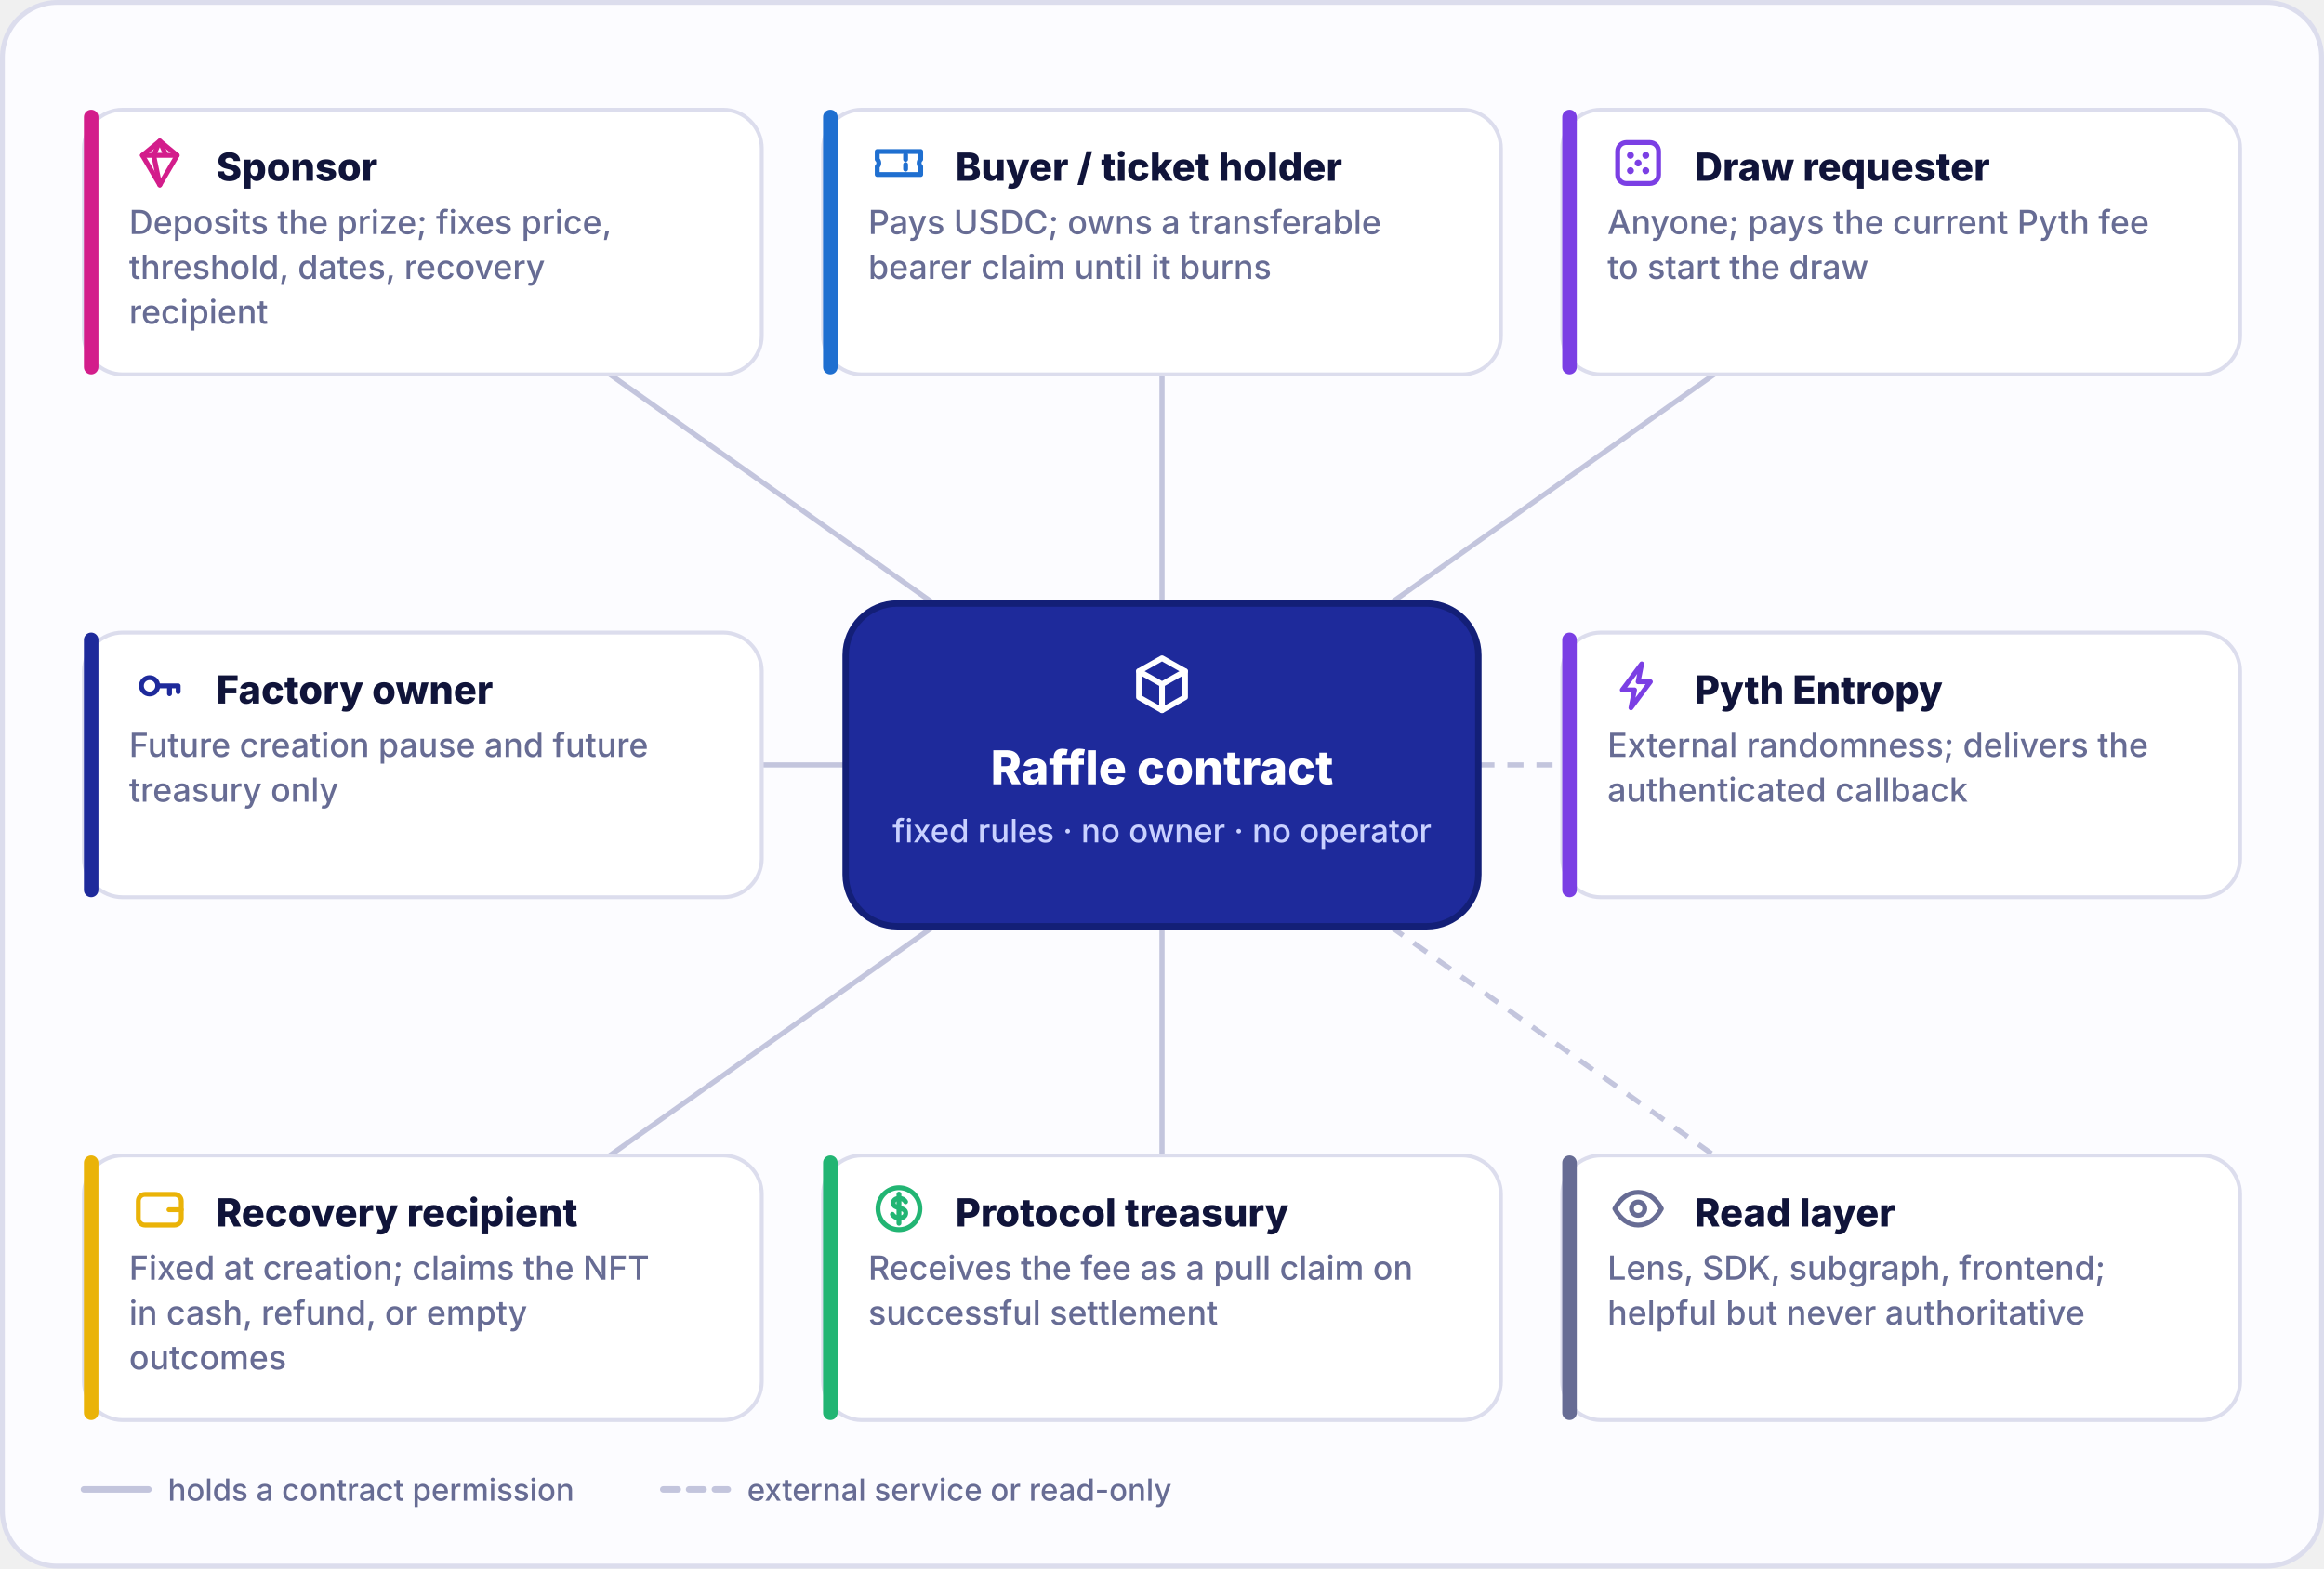
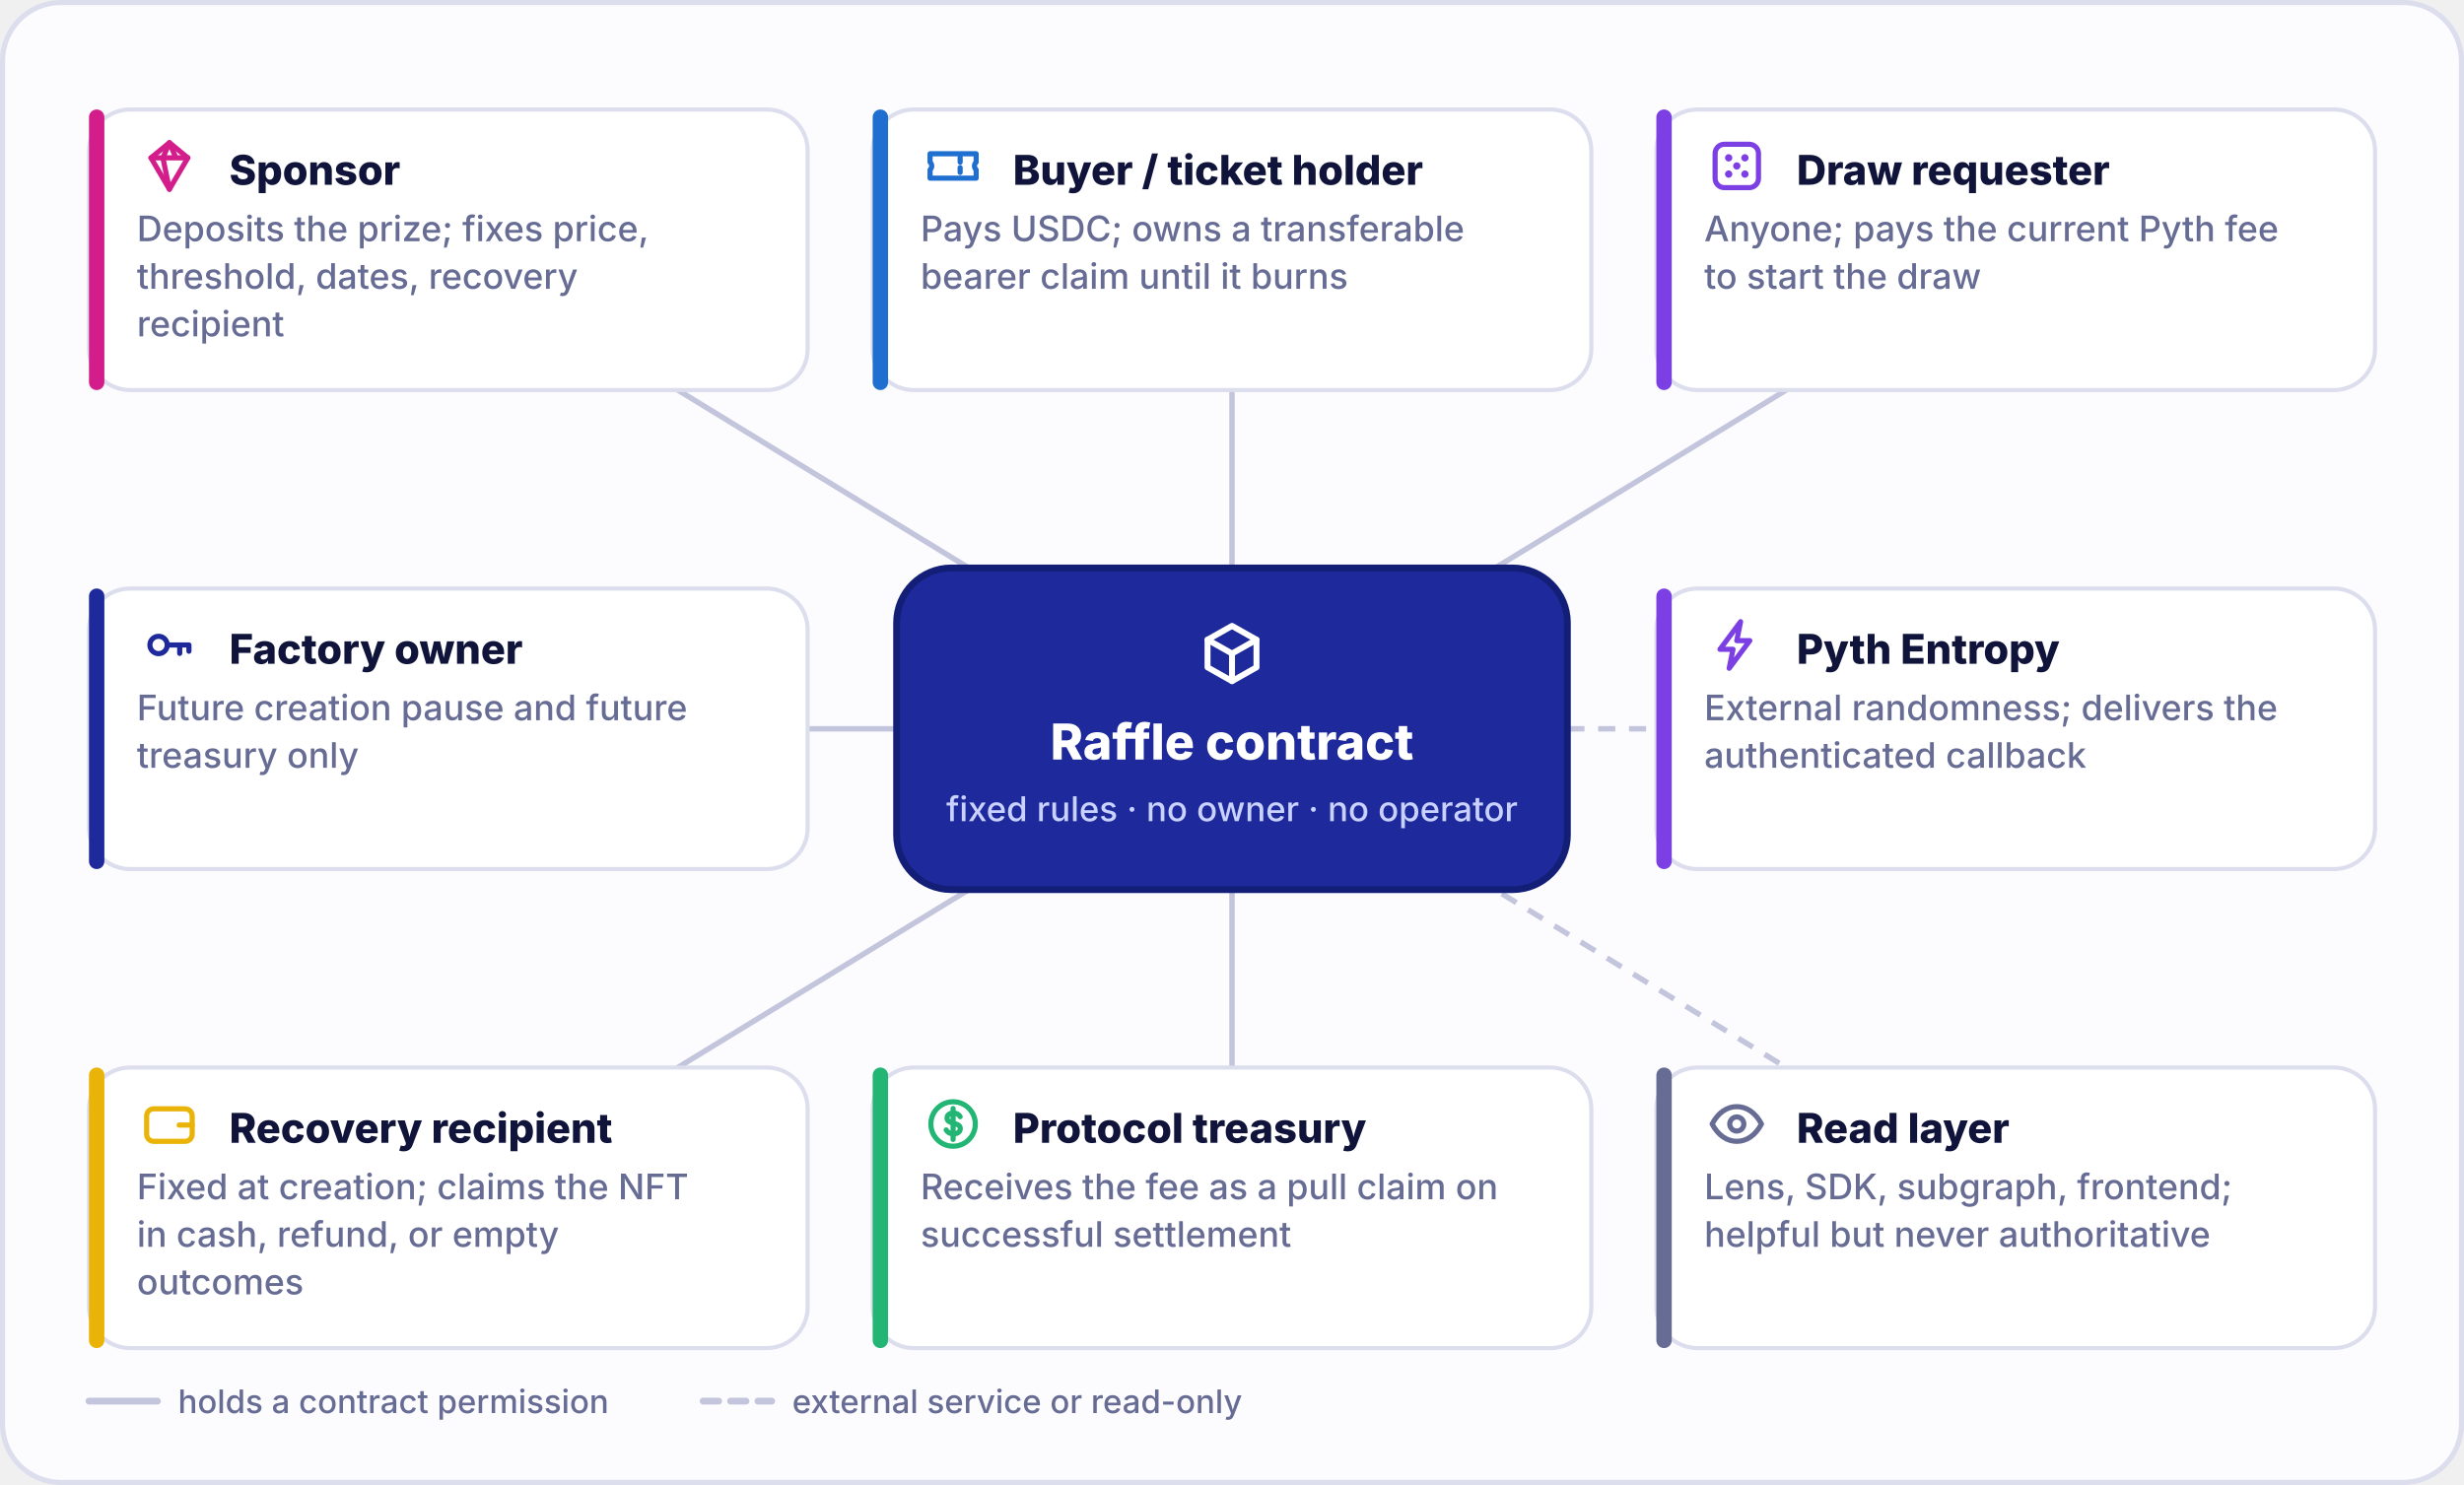
- <svg xmlns="http://www.w3.org/2000/svg" role="img" aria-labelledby="f02-title f02-desc" viewBox="0 0 720 486" font-family="Inter,'Helvetica Neue',Arial,sans-serif">
+ <svg xmlns="http://www.w3.org/2000/svg" role="img" aria-labelledby="f02-title f02-desc" viewBox="0 0 720 434" font-family="Inter,'Helvetica Neue',Arial,sans-serif">
  <defs />
-   <rect x="0.75" y="0.75" width="718.5" height="484.5" rx="17" fill="#fcfcff" stroke="#dcdded" stroke-width="1.5" />
-   <line x1="131" y1="75" x2="360" y2="237" stroke="#c3c5dd" stroke-width="1.6" />
-   <line x1="360" y1="75" x2="360" y2="237" stroke="#c3c5dd" stroke-width="1.6" />
-   <line x1="589" y1="75" x2="360" y2="237" stroke="#c3c5dd" stroke-width="1.6" />
-   <line x1="131" y1="237" x2="360" y2="237" stroke="#c3c5dd" stroke-width="1.6" />
-   <line x1="589" y1="237" x2="360" y2="237" stroke="#c3c5dd" stroke-width="1.6" stroke-dasharray="5 4" />
-   <line x1="131" y1="399" x2="360" y2="237" stroke="#c3c5dd" stroke-width="1.6" />
-   <line x1="360" y1="399" x2="360" y2="237" stroke="#c3c5dd" stroke-width="1.6" />
-   <line x1="589" y1="399" x2="360" y2="237" stroke="#c3c5dd" stroke-width="1.6" stroke-dasharray="5 4" />
-   <rect x="262" y="187" width="196" height="100" rx="16" fill="#1e2a9b" stroke="#131f77" stroke-width="2" />
-   <g transform="translate(349 201) scale(0.917)" stroke="#ffffff" fill="none" stroke-width="1.9" stroke-linecap="round" stroke-linejoin="round" color="#ffffff">
+   <rect x="0.75" y="0.75" width="718.5" height="432.5" rx="17" fill="#fcfcff" stroke="#dcdded" stroke-width="1.5" />
+   <line x1="131" y1="73" x2="360" y2="213" stroke="#c3c5dd" stroke-width="1.6" />
+   <line x1="360" y1="73" x2="360" y2="213" stroke="#c3c5dd" stroke-width="1.6" />
+   <line x1="589" y1="73" x2="360" y2="213" stroke="#c3c5dd" stroke-width="1.6" />
+   <line x1="131" y1="213" x2="360" y2="213" stroke="#c3c5dd" stroke-width="1.6" />
+   <line x1="589" y1="213" x2="360" y2="213" stroke="#c3c5dd" stroke-width="1.6" stroke-dasharray="5 4" />
+   <line x1="131" y1="353" x2="360" y2="213" stroke="#c3c5dd" stroke-width="1.6" />
+   <line x1="360" y1="353" x2="360" y2="213" stroke="#c3c5dd" stroke-width="1.6" />
+   <line x1="589" y1="353" x2="360" y2="213" stroke="#c3c5dd" stroke-width="1.6" stroke-dasharray="5 4" />
+   <rect x="262" y="166" width="196" height="94" rx="16" fill="#1e2a9b" stroke="#131f77" stroke-width="2" />
+   <g transform="translate(349 180) scale(0.917)" stroke="#ffffff" fill="none" stroke-width="1.9" stroke-linecap="round" stroke-linejoin="round" color="#ffffff">
    <path d="M12 3.2 19.8 7.6v8.8L12 20.8 4.2 16.4V7.6Z" />
    <path d="M4.2 7.6 12 12l7.8-4.4M12 12v8.8" />
  </g>
-   <text x="360" y="243" text-anchor="middle" font-family="Nunito,Inter,'Helvetica Neue',Arial,sans-serif" font-size="14.5" font-weight="800" fill="#ffffff">Raffle contract</text>
-   <text x="360" y="261" text-anchor="middle" font-family="Inter,'Helvetica Neue',Arial,sans-serif" font-size="10" font-weight="550" fill="#c9d1ff">fixed rules · no owner · no operator</text>
-   <rect x="26" y="34" width="210" height="82" rx="12" fill="#ffffff" stroke="#dcdded" stroke-width="1.2" />
-   <rect x="26" y="34" width="4.5" height="82" rx="2.25" fill="#d31d8b" />
-   <g transform="translate(40 41) scale(0.792)" stroke="#d31d8b" fill="none" stroke-width="1.9" stroke-linecap="round" stroke-linejoin="round" color="#d31d8b">
+   <text x="360" y="222" text-anchor="middle" font-family="Nunito,Inter,'Helvetica Neue',Arial,sans-serif" font-size="14.5" font-weight="800" fill="#ffffff">Raffle contract</text>
+   <text x="360" y="240" text-anchor="middle" font-family="Inter,'Helvetica Neue',Arial,sans-serif" font-size="10" font-weight="550" fill="#c9d1ff">fixed rules · no owner · no operator</text>
+   <rect x="26" y="32" width="210" height="82" rx="12" fill="#ffffff" stroke="#dcdded" stroke-width="1.2" />
+   <rect x="26" y="32" width="4.5" height="82" rx="2.25" fill="#d31d8b" />
+   <g transform="translate(40 39) scale(0.792)" stroke="#d31d8b" fill="none" stroke-width="1.9" stroke-linecap="round" stroke-linejoin="round" color="#d31d8b">
    <path d="M12 3.4 18.8 9 12 20.6 5.2 9 Z" />
    <path d="M5.2 9h13.6M12 3.4 9.6 9l2.4 11.6M12 3.4 14.4 9" />
  </g>
-   <text x="67" y="56" text-anchor="start" font-family="Inter,'Helvetica Neue',Arial,sans-serif" font-size="12" font-weight="760" fill="#10143a">Sponsor</text>
-   <text x="40" y="72.5" text-anchor="start" font-family="Inter,'Helvetica Neue',Arial,sans-serif" font-size="10.3" font-weight="500" fill="#676c94">
+   <text x="67" y="54" text-anchor="start" font-family="Inter,'Helvetica Neue',Arial,sans-serif" font-size="12" font-weight="760" fill="#10143a">Sponsor</text>
+   <text x="40" y="70.5" text-anchor="start" font-family="Inter,'Helvetica Neue',Arial,sans-serif" font-size="10.3" font-weight="500" fill="#676c94">
    <tspan x="40" dy="0">Deposits the prize; fixes price,</tspan>
    <tspan x="40" dy="13.9">threshold, dates, recovery</tspan>
    <tspan x="40" dy="13.9">recipient</tspan>
  </text>
-   <rect x="255" y="34" width="210" height="82" rx="12" fill="#ffffff" stroke="#dcdded" stroke-width="1.2" />
-   <rect x="255" y="34" width="4.5" height="82" rx="2.25" fill="#1f6fd0" />
-   <g transform="translate(269 41) scale(0.792)" stroke="#1f6fd0" fill="none" stroke-width="1.9" stroke-linecap="round" stroke-linejoin="round" color="#1f6fd0">
+   <rect x="255" y="32" width="210" height="82" rx="12" fill="#ffffff" stroke="#dcdded" stroke-width="1.2" />
+   <rect x="255" y="32" width="4.5" height="82" rx="2.25" fill="#1f6fd0" />
+   <g transform="translate(269 39) scale(0.792)" stroke="#1f6fd0" fill="none" stroke-width="1.9" stroke-linecap="round" stroke-linejoin="round" color="#1f6fd0">
    <path d="M3.5 7.5h17v3.1a1.9 1.9 0 0 0 0 2.8v3.1h-17v-3.1a1.9 1.9 0 0 0 0-2.8z" />
    <line x1="14.6" y1="8.8" x2="14.6" y2="15.2" stroke-dasharray="1.8 2" />
  </g>
-   <text x="296" y="56" text-anchor="start" font-family="Inter,'Helvetica Neue',Arial,sans-serif" font-size="12" font-weight="760" fill="#10143a">Buyer / ticket holder</text>
-   <text x="269" y="72.5" text-anchor="start" font-family="Inter,'Helvetica Neue',Arial,sans-serif" font-size="10.3" font-weight="500" fill="#676c94">
+   <text x="296" y="54" text-anchor="start" font-family="Inter,'Helvetica Neue',Arial,sans-serif" font-size="12" font-weight="760" fill="#10143a">Buyer / ticket holder</text>
+   <text x="269" y="70.5" text-anchor="start" font-family="Inter,'Helvetica Neue',Arial,sans-serif" font-size="10.3" font-weight="500" fill="#676c94">
    <tspan x="269" dy="0">Pays USDC; owns a transferable</tspan>
    <tspan x="269" dy="13.9">bearer claim until it burns</tspan>
  </text>
-   <rect x="484" y="34" width="210" height="82" rx="12" fill="#ffffff" stroke="#dcdded" stroke-width="1.2" />
-   <rect x="484" y="34" width="4.5" height="82" rx="2.25" fill="#7b3fe4" />
-   <g transform="translate(498 41) scale(0.792)" stroke="#7b3fe4" fill="none" stroke-width="1.9" stroke-linecap="round" stroke-linejoin="round" color="#7b3fe4">
+   <rect x="484" y="32" width="210" height="82" rx="12" fill="#ffffff" stroke="#dcdded" stroke-width="1.2" />
+   <rect x="484" y="32" width="4.5" height="82" rx="2.25" fill="#7b3fe4" />
+   <g transform="translate(498 39) scale(0.792)" stroke="#7b3fe4" fill="none" stroke-width="1.9" stroke-linecap="round" stroke-linejoin="round" color="#7b3fe4">
    <rect x="4" y="4" width="16" height="16" rx="3.4" />
    <circle cx="9" cy="9" r="1.35" fill="currentColor" stroke="none" />
    <circle cx="15" cy="9" r="1.35" fill="currentColor" stroke="none" />
    <circle cx="12" cy="12" r="1.35" fill="currentColor" stroke="none" />
    <circle cx="9" cy="15" r="1.35" fill="currentColor" stroke="none" />
    <circle cx="15" cy="15" r="1.35" fill="currentColor" stroke="none" />
  </g>
-   <text x="525" y="56" text-anchor="start" font-family="Inter,'Helvetica Neue',Arial,sans-serif" font-size="12" font-weight="760" fill="#10143a">Draw requester</text>
-   <text x="498" y="72.5" text-anchor="start" font-family="Inter,'Helvetica Neue',Arial,sans-serif" font-size="10.3" font-weight="500" fill="#676c94">
+   <text x="525" y="54" text-anchor="start" font-family="Inter,'Helvetica Neue',Arial,sans-serif" font-size="12" font-weight="760" fill="#10143a">Draw requester</text>
+   <text x="498" y="70.5" text-anchor="start" font-family="Inter,'Helvetica Neue',Arial,sans-serif" font-size="10.3" font-weight="500" fill="#676c94">
    <tspan x="498" dy="0">Anyone; pays the current Pyth fee</tspan>
    <tspan x="498" dy="13.9">to start the draw</tspan>
  </text>
-   <rect x="26" y="196" width="210" height="82" rx="12" fill="#ffffff" stroke="#dcdded" stroke-width="1.2" />
-   <rect x="26" y="196" width="4.5" height="82" rx="2.25" fill="#1e2a9b" />
-   <g transform="translate(40 203) scale(0.792)" stroke="#1e2a9b" fill="none" stroke-width="1.9" stroke-linecap="round" stroke-linejoin="round" color="#1e2a9b">
+   <rect x="26" y="172" width="210" height="82" rx="12" fill="#ffffff" stroke="#dcdded" stroke-width="1.2" />
+   <rect x="26" y="172" width="4.5" height="82" rx="2.25" fill="#1e2a9b" />
+   <g transform="translate(40 179) scale(0.792)" stroke="#1e2a9b" fill="none" stroke-width="1.9" stroke-linecap="round" stroke-linejoin="round" color="#1e2a9b">
    <circle cx="8" cy="12" r="3.2" />
    <path d="M11.2 12h8m-3.4 0v3.1m3.4-3.1v2.3" />
  </g>
-   <text x="67" y="218" text-anchor="start" font-family="Inter,'Helvetica Neue',Arial,sans-serif" font-size="12" font-weight="760" fill="#10143a">Factory owner</text>
-   <text x="40" y="234.5" text-anchor="start" font-family="Inter,'Helvetica Neue',Arial,sans-serif" font-size="10.3" font-weight="500" fill="#676c94">
+   <text x="67" y="194" text-anchor="start" font-family="Inter,'Helvetica Neue',Arial,sans-serif" font-size="12" font-weight="760" fill="#10143a">Factory owner</text>
+   <text x="40" y="210.5" text-anchor="start" font-family="Inter,'Helvetica Neue',Arial,sans-serif" font-size="10.3" font-weight="500" fill="#676c94">
    <tspan x="40" dy="0">Future creation pause and future</tspan>
    <tspan x="40" dy="13.9">treasury only</tspan>
  </text>
-   <rect x="484" y="196" width="210" height="82" rx="12" fill="#ffffff" stroke="#dcdded" stroke-width="1.2" />
-   <rect x="484" y="196" width="4.5" height="82" rx="2.25" fill="#7b3fe4" />
-   <g transform="translate(498 203) scale(0.792)" stroke="#7b3fe4" fill="none" stroke-width="1.9" stroke-linecap="round" stroke-linejoin="round" color="#7b3fe4">
+   <rect x="484" y="172" width="210" height="82" rx="12" fill="#ffffff" stroke="#dcdded" stroke-width="1.2" />
+   <rect x="484" y="172" width="4.5" height="82" rx="2.25" fill="#7b3fe4" />
+   <g transform="translate(498 179) scale(0.792)" stroke="#7b3fe4" fill="none" stroke-width="1.9" stroke-linecap="round" stroke-linejoin="round" color="#7b3fe4">
    <path d="M13.4 3.4 5.8 13.6h4.8l-1.4 7 7.6-10.2H12Z" />
  </g>
-   <text x="525" y="218" text-anchor="start" font-family="Inter,'Helvetica Neue',Arial,sans-serif" font-size="12" font-weight="760" fill="#10143a">Pyth Entropy</text>
-   <text x="498" y="234.5" text-anchor="start" font-family="Inter,'Helvetica Neue',Arial,sans-serif" font-size="10.3" font-weight="500" fill="#676c94">
+   <text x="525" y="194" text-anchor="start" font-family="Inter,'Helvetica Neue',Arial,sans-serif" font-size="12" font-weight="760" fill="#10143a">Pyth Entropy</text>
+   <text x="498" y="210.5" text-anchor="start" font-family="Inter,'Helvetica Neue',Arial,sans-serif" font-size="10.3" font-weight="500" fill="#676c94">
    <tspan x="498" dy="0">External randomness; delivers the</tspan>
    <tspan x="498" dy="13.9">authenticated callback</tspan>
  </text>
-   <rect x="26" y="358" width="210" height="82" rx="12" fill="#ffffff" stroke="#dcdded" stroke-width="1.2" />
-   <rect x="26" y="358" width="4.5" height="82" rx="2.25" fill="#eab308" />
-   <g transform="translate(40 365) scale(0.792)" stroke="#eab308" fill="none" stroke-width="1.9" stroke-linecap="round" stroke-linejoin="round" color="#eab308">
+   <rect x="26" y="312" width="210" height="82" rx="12" fill="#ffffff" stroke="#dcdded" stroke-width="1.2" />
+   <rect x="26" y="312" width="4.5" height="82" rx="2.25" fill="#eab308" />
+   <g transform="translate(40 319) scale(0.792)" stroke="#eab308" fill="none" stroke-width="1.9" stroke-linecap="round" stroke-linejoin="round" color="#eab308">
    <rect x="3.6" y="6.4" width="16.8" height="12" rx="2.6" />
    <path d="M15.6 12.4h4.8" />
    <circle cx="16.3" cy="12.4" r="0.9" fill="currentColor" stroke="none" />
  </g>
-   <text x="67" y="380" text-anchor="start" font-family="Inter,'Helvetica Neue',Arial,sans-serif" font-size="12" font-weight="760" fill="#10143a">Recovery recipient</text>
-   <text x="40" y="396.5" text-anchor="start" font-family="Inter,'Helvetica Neue',Arial,sans-serif" font-size="10.3" font-weight="500" fill="#676c94">
+   <text x="67" y="334" text-anchor="start" font-family="Inter,'Helvetica Neue',Arial,sans-serif" font-size="12" font-weight="760" fill="#10143a">Recovery recipient</text>
+   <text x="40" y="350.5" text-anchor="start" font-family="Inter,'Helvetica Neue',Arial,sans-serif" font-size="10.3" font-weight="500" fill="#676c94">
    <tspan x="40" dy="0">Fixed at creation; claims the NFT</tspan>
    <tspan x="40" dy="13.9">in cash, refund, or empty</tspan>
    <tspan x="40" dy="13.9">outcomes</tspan>
  </text>
-   <rect x="255" y="358" width="210" height="82" rx="12" fill="#ffffff" stroke="#dcdded" stroke-width="1.2" />
-   <rect x="255" y="358" width="4.5" height="82" rx="2.25" fill="#22b573" />
-   <g transform="translate(269 365) scale(0.792)" stroke="#22b573" fill="none" stroke-width="1.9" stroke-linecap="round" stroke-linejoin="round" color="#22b573">
+   <rect x="255" y="312" width="210" height="82" rx="12" fill="#ffffff" stroke="#dcdded" stroke-width="1.2" />
+   <rect x="255" y="312" width="4.5" height="82" rx="2.25" fill="#22b573" />
+   <g transform="translate(269 319) scale(0.792)" stroke="#22b573" fill="none" stroke-width="1.9" stroke-linecap="round" stroke-linejoin="round" color="#22b573">
    <circle cx="12" cy="12" r="8.2" />
    <path d="M14.6 9.3c-.55-.95-1.5-1.35-2.5-1.35-1.3 0-2.35.7-2.35 1.85 0 2.5 4.9 1.35 4.9 3.9 0 1.25-1.15 1.95-2.55 1.95-1.1 0-2.1-.5-2.65-1.45M12 6.3v11.4" />
  </g>
-   <text x="296" y="380" text-anchor="start" font-family="Inter,'Helvetica Neue',Arial,sans-serif" font-size="12" font-weight="760" fill="#10143a">Protocol treasury</text>
-   <text x="269" y="396.5" text-anchor="start" font-family="Inter,'Helvetica Neue',Arial,sans-serif" font-size="10.3" font-weight="500" fill="#676c94">
+   <text x="296" y="334" text-anchor="start" font-family="Inter,'Helvetica Neue',Arial,sans-serif" font-size="12" font-weight="760" fill="#10143a">Protocol treasury</text>
+   <text x="269" y="350.5" text-anchor="start" font-family="Inter,'Helvetica Neue',Arial,sans-serif" font-size="10.3" font-weight="500" fill="#676c94">
    <tspan x="269" dy="0">Receives the fee as a pull claim on</tspan>
    <tspan x="269" dy="13.9">successful settlement</tspan>
  </text>
-   <rect x="484" y="358" width="210" height="82" rx="12" fill="#ffffff" stroke="#dcdded" stroke-width="1.2" />
-   <rect x="484" y="358" width="4.5" height="82" rx="2.25" fill="#676c94" />
-   <g transform="translate(498 365) scale(0.792)" stroke="#676c94" fill="none" stroke-width="1.9" stroke-linecap="round" stroke-linejoin="round" color="#676c94">
+   <rect x="484" y="312" width="210" height="82" rx="12" fill="#ffffff" stroke="#dcdded" stroke-width="1.2" />
+   <rect x="484" y="312" width="4.5" height="82" rx="2.25" fill="#676c94" />
+   <g transform="translate(498 319) scale(0.792)" stroke="#676c94" fill="none" stroke-width="1.9" stroke-linecap="round" stroke-linejoin="round" color="#676c94">
    <path d="M2.9 12C5.1 7.8 8.4 5.6 12 5.6s6.9 2.2 9.1 6.4c-2.2 4.2-5.5 6.4-9.1 6.4S5.1 16.2 2.9 12Z" />
    <circle cx="12" cy="12" r="2.6" />
  </g>
-   <text x="525" y="380" text-anchor="start" font-family="Inter,'Helvetica Neue',Arial,sans-serif" font-size="12" font-weight="760" fill="#10143a">Read layer</text>
-   <text x="498" y="396.5" text-anchor="start" font-family="Inter,'Helvetica Neue',Arial,sans-serif" font-size="10.3" font-weight="500" fill="#676c94">
+   <text x="525" y="334" text-anchor="start" font-family="Inter,'Helvetica Neue',Arial,sans-serif" font-size="12" font-weight="760" fill="#10143a">Read layer</text>
+   <text x="498" y="350.5" text-anchor="start" font-family="Inter,'Helvetica Neue',Arial,sans-serif" font-size="10.3" font-weight="500" fill="#676c94">
    <tspan x="498" dy="0">Lens, SDK, subgraph, frontend;</tspan>
    <tspan x="498" dy="13.9">helpful but never authoritative</tspan>
  </text>
-   <line x1="26" y1="461.5" x2="46" y2="461.5" stroke="#c3c5dd" stroke-width="2" stroke-linecap="round" />
-   <text x="52" y="465" text-anchor="start" font-family="Inter,'Helvetica Neue',Arial,sans-serif" font-size="9.5" font-weight="550" fill="#676c94">holds a contract permission</text>
-   <line x1="205.479" y1="461.5" x2="225.479" y2="461.5" stroke="#c3c5dd" stroke-width="2" stroke-linecap="round" stroke-dasharray="4.5 3.5" />
-   <text x="231.479" y="465" text-anchor="start" font-family="Inter,'Helvetica Neue',Arial,sans-serif" font-size="9.5" font-weight="550" fill="#676c94">external service or read-only</text>
+   <line x1="26" y1="409.5" x2="46" y2="409.5" stroke="#c3c5dd" stroke-width="2" stroke-linecap="round" />
+   <text x="52" y="413" text-anchor="start" font-family="Inter,'Helvetica Neue',Arial,sans-serif" font-size="9.5" font-weight="550" fill="#676c94">holds a contract permission</text>
+   <line x1="205.479" y1="409.5" x2="225.479" y2="409.5" stroke="#c3c5dd" stroke-width="2" stroke-linecap="round" stroke-dasharray="4.5 3.5" />
+   <text x="231.479" y="413" text-anchor="start" font-family="Inter,'Helvetica Neue',Arial,sans-serif" font-size="9.5" font-weight="550" fill="#676c94">external service or read-only</text>
</svg>
